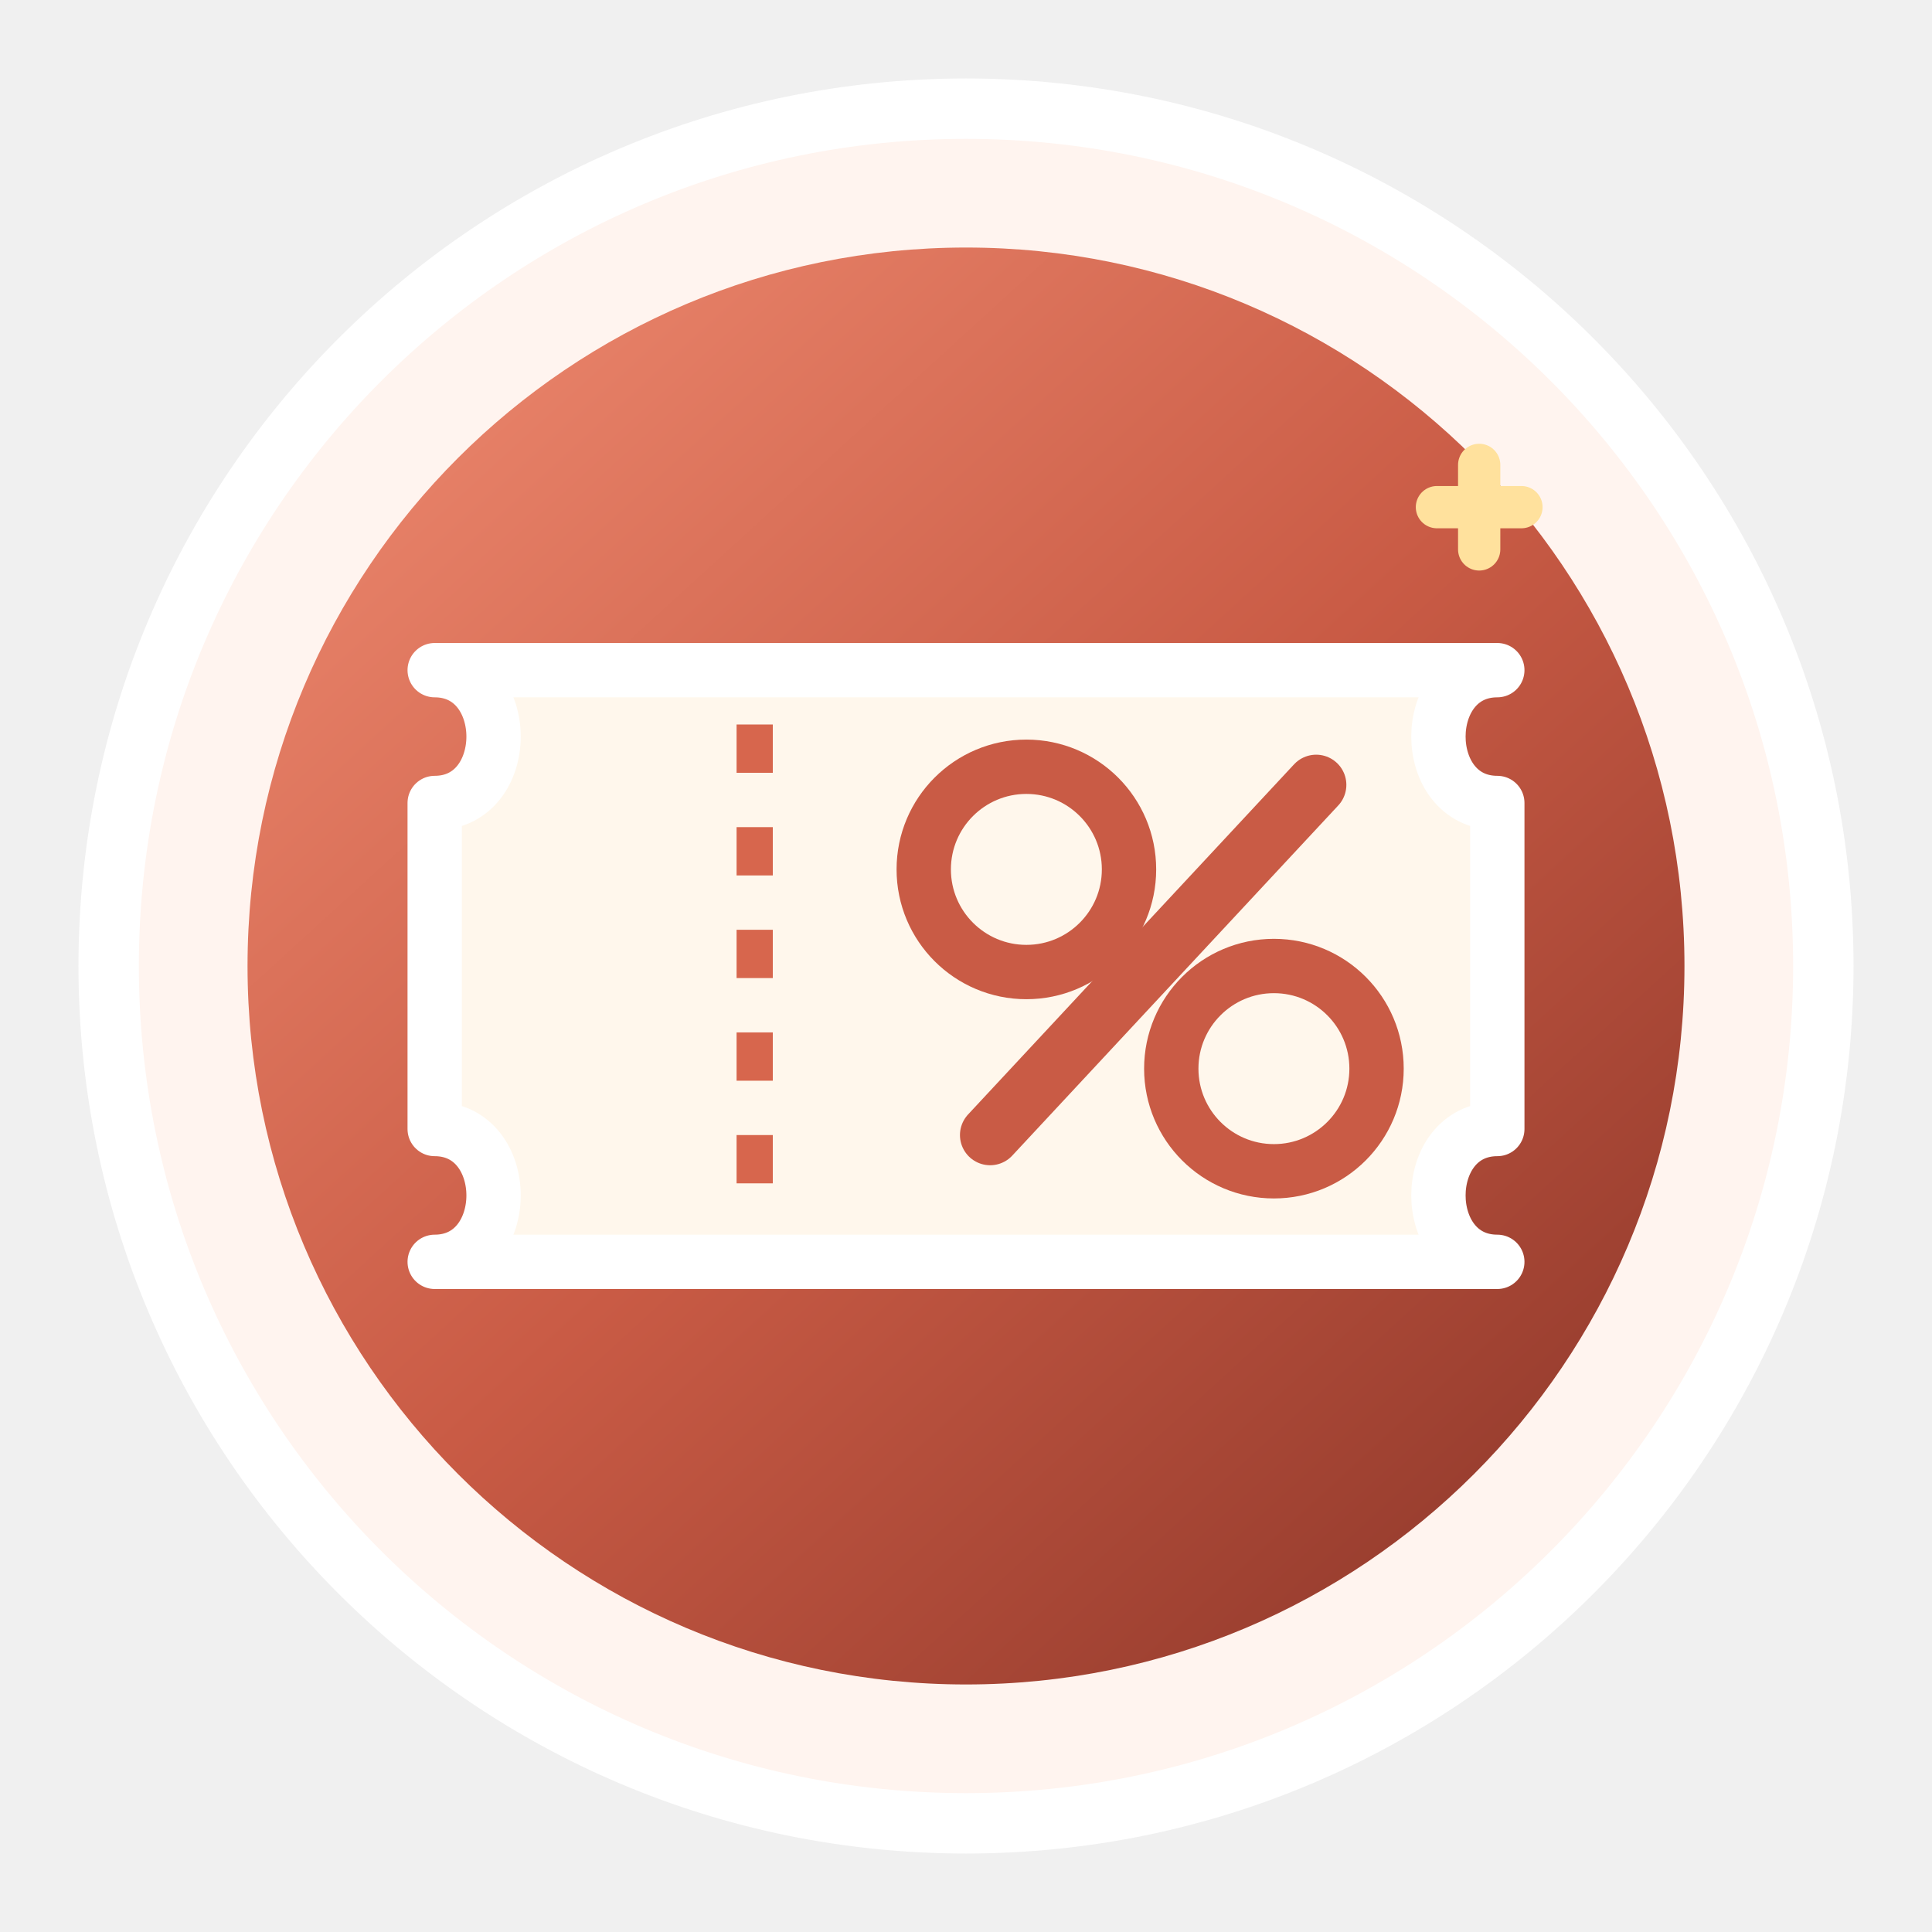
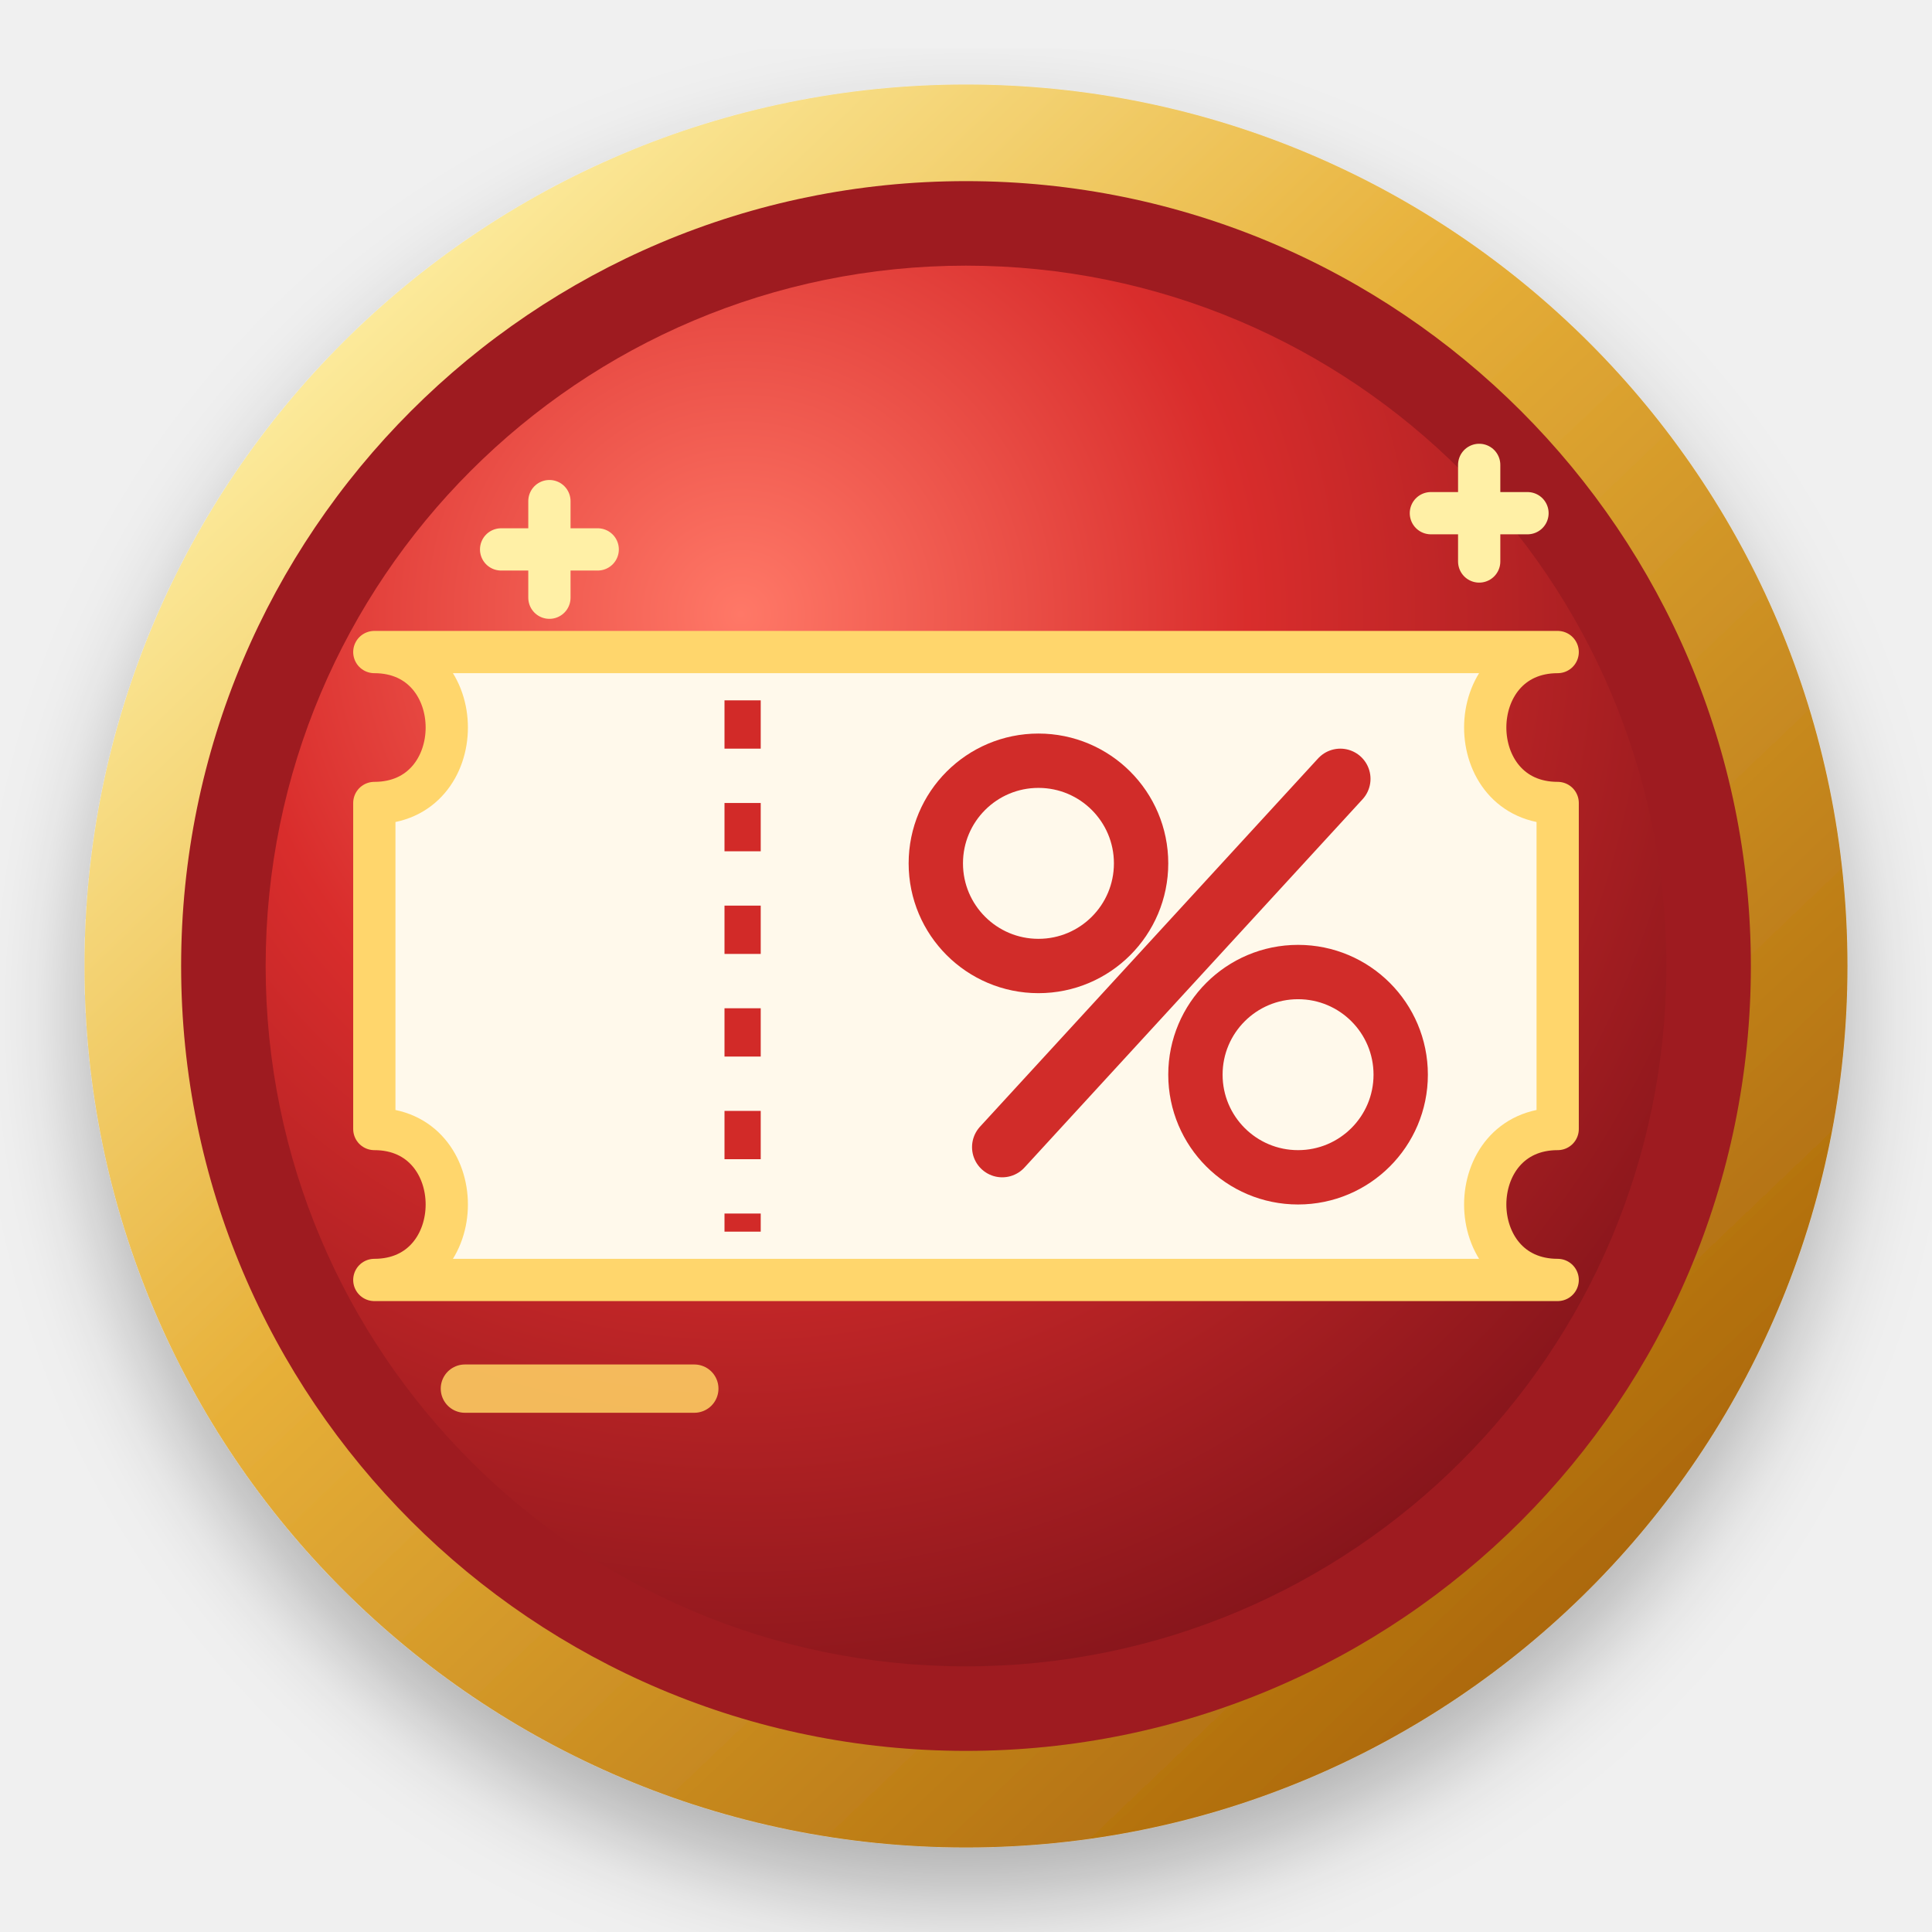
<svg xmlns="http://www.w3.org/2000/svg" viewBox="0 0 320 320">
  <defs>
-     <linearGradient id="a" x1="54" y1="46" x2="265" y2="277" gradientUnits="userSpaceOnUse">
-       <stop stop-color="#EE8A70" />
-       <stop offset=".5" stop-color="#C95B45" />
-       <stop offset="1" stop-color="#8C3629" />
+     <radialGradient id="g" cx="34%" cy="25%" r="80%">
+       <stop stop-color="#FF7867" />
+       <stop offset=".45" stop-color="#D92D2C" />
+       <stop offset="1" stop-color="#86151B" />
+     </radialGradient>
+     <linearGradient id="gold" x1="48" y1="42" x2="275" y2="280" gradientUnits="userSpaceOnUse">
+       <stop stop-color="#FFF2A8" />
+       <stop offset=".4" stop-color="#E7B039" />
+       <stop offset="1" stop-color="#A66105" />
    </linearGradient>
+     <filter id="s">
+       <feDropShadow dx="0" dy="8" stdDeviation="8" flood-opacity=".27" />
+     </filter>
  </defs>
-   <circle cx="160" cy="160" r="142" fill="#FFF4EF" stroke="#fff" stroke-width="10" />
-   <circle cx="160" cy="160" r="119" fill="url(#a)" />
-   <path d="M72 111h176c-13 0-13 22 0 22v54c-13 0-13 22 0 22H72c13 0 13-22 0-22v-54c13 0 13-22 0-22Z" fill="#FFF7EC" stroke="#fff" stroke-width="9" stroke-linejoin="round" />
-   <path d="M125 120v80" stroke="#D7664D" stroke-width="6" stroke-dasharray="8 9" />
-   <circle cx="170" cy="144" r="17" fill="none" stroke="#C95B45" stroke-width="9" />
-   <circle cx="211" cy="177" r="17" fill="none" stroke="#C95B45" stroke-width="9" />
-   <path d="m164 188 54-58" stroke="#C95B45" stroke-width="10" stroke-linecap="round" />
-   <path d="M238 84h14M245 77v14" stroke="#FFE19D" stroke-width="7" stroke-linecap="round" />
+   <circle cx="160" cy="160" r="146" fill="url(#gold)" filter="url(#s)" />
+   <circle cx="160" cy="160" r="130" fill="#9E1B20" />
+   <circle cx="160" cy="160" r="116" fill="url(#g)" />
+   <path d="M62 108h196c-16 0-16 25 0 25v54c-16 0-16 25 0 25H62c16 0 16-25 0-25v-54c16 0 16-25 0-25Z" fill="#FFF9EB" stroke="#FFD66C" stroke-width="7" stroke-linejoin="round" />
+   <path d="M123 116v88" stroke="#D22A28" stroke-width="6" stroke-dasharray="8 9" />
+   <circle cx="172" cy="143" r="17" fill="none" stroke="#D12C29" stroke-width="9" />
+   <circle cx="215" cy="178" r="17" fill="none" stroke="#D12C29" stroke-width="9" />
+   <path d="m166 190 56-61" stroke="#D12C29" stroke-width="10" stroke-linecap="round" />
+   <path d="M83 91h16M91 83v16M237 85h16M245 77v16" stroke="#FFF0A6" stroke-width="7" stroke-linecap="round" />
+   <path d="M77 230h38" stroke="#FFD565" stroke-width="8" stroke-linecap="round" opacity=".85" />
</svg>
